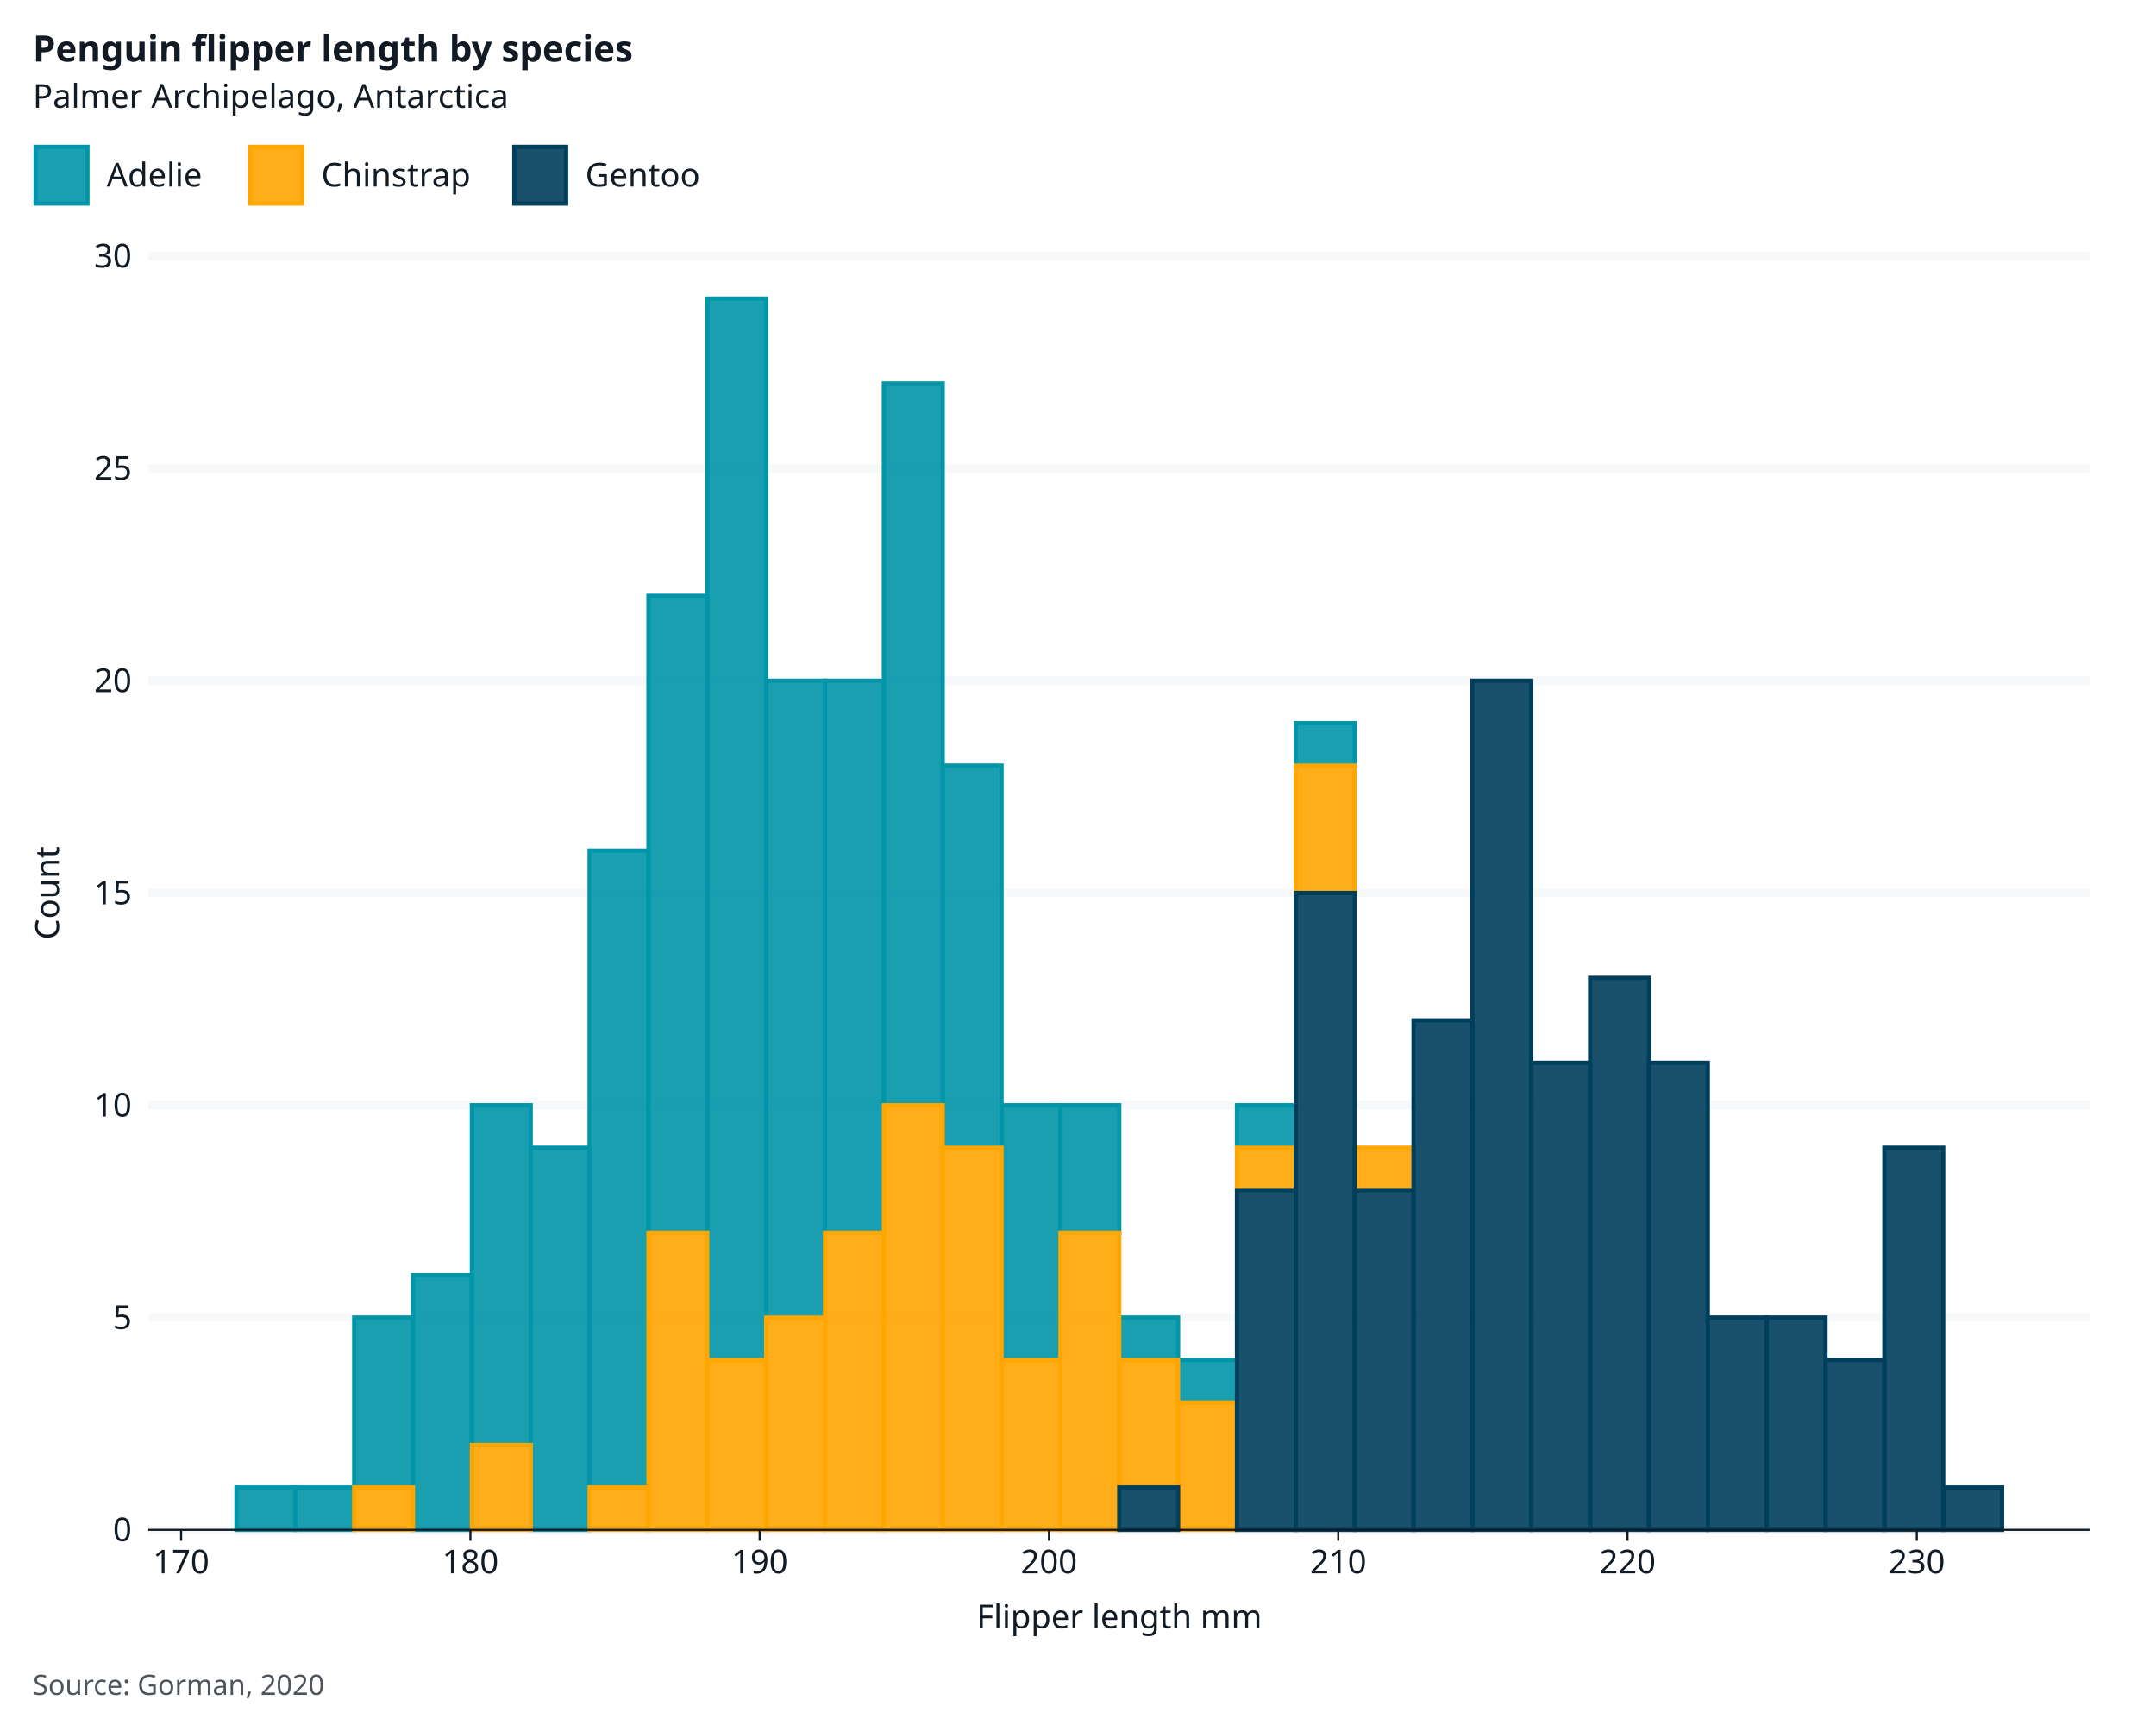
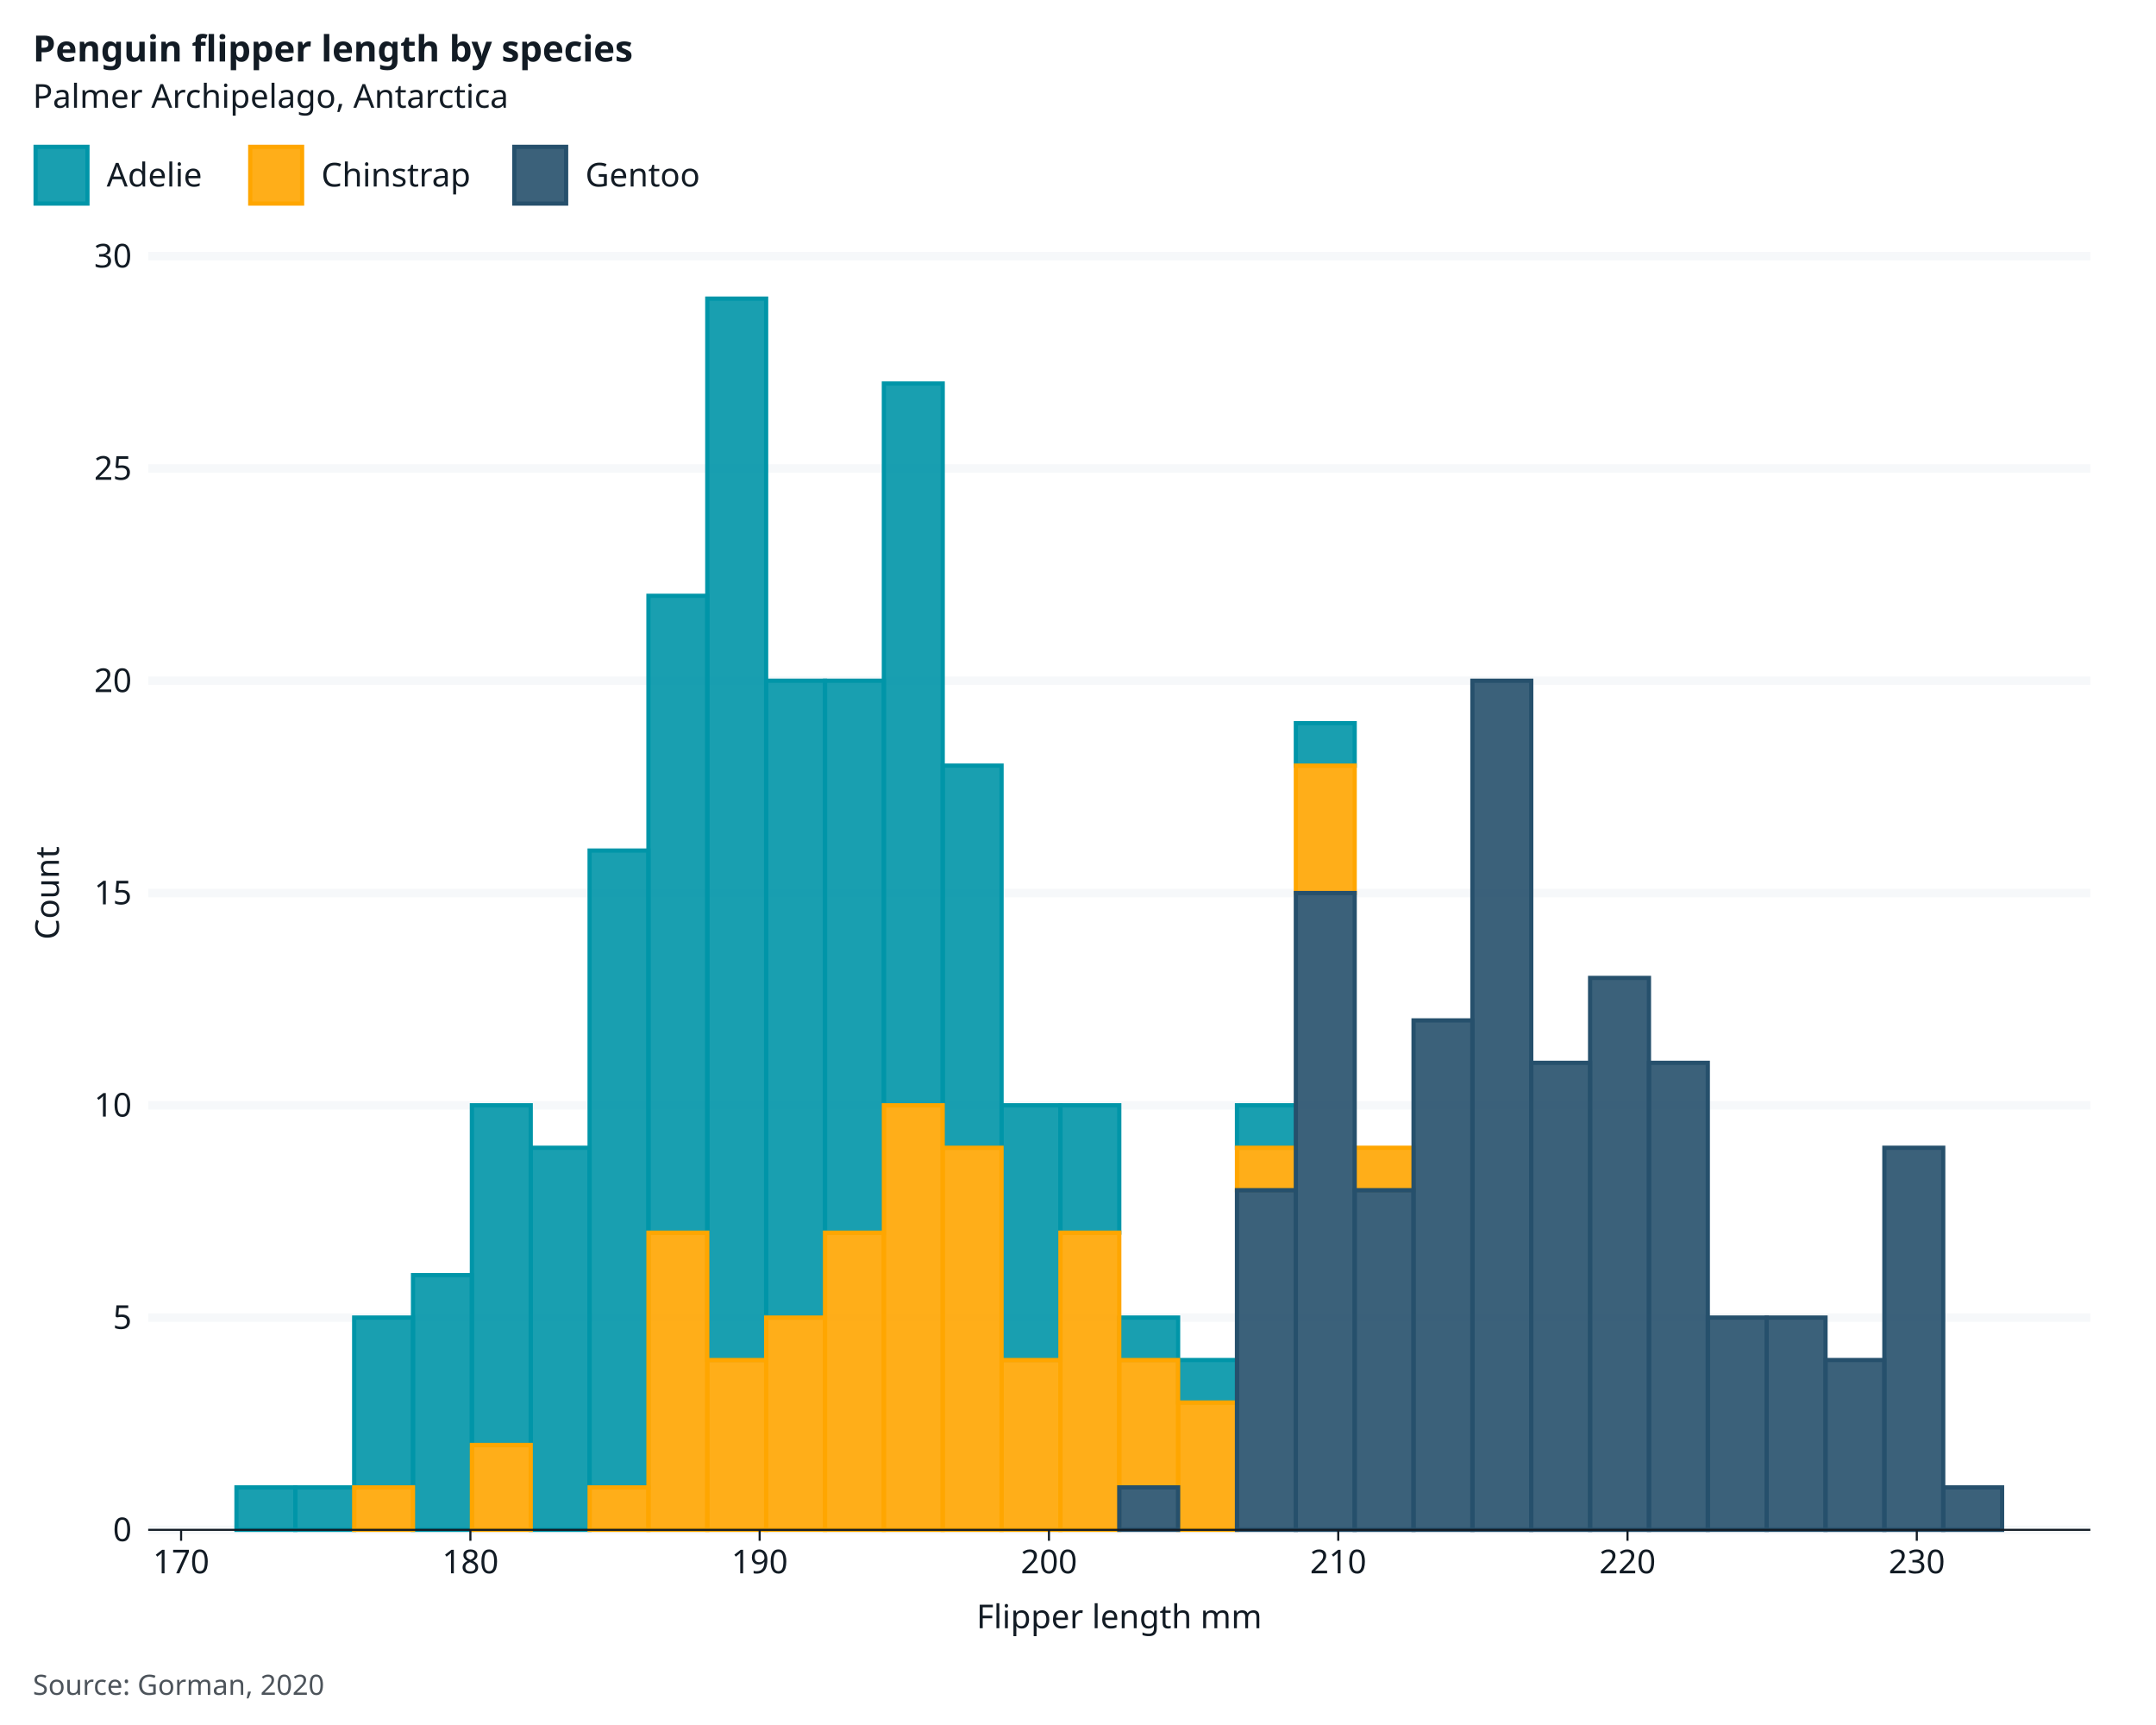
<svg xmlns="http://www.w3.org/2000/svg" class="svglite" data-engine-version="2.0" width="720.00pt" height="576.00pt" viewBox="0 0 720.00 576.00">
  <defs>
    <style type="text/css">
    .svglite line, .svglite polyline, .svglite polygon, .svglite path, .svglite rect, .svglite circle {
      fill: none;
      stroke: #000000;
      stroke-linecap: round;
      stroke-linejoin: round;
      stroke-miterlimit: 10.00;
    }
  </style>
  </defs>
  <rect width="100%" height="100%" style="stroke: none; fill: #FFFFFF;" />
  <defs>
    <clipPath id="cpMC4wMHw3MjAuMDB8MC4wMHw1NzYuMDA=">
      <rect x="0.00" y="0.00" width="720.00" height="576.00" />
    </clipPath>
  </defs>
  <g clip-path="url(#cpMC4wMHw3MjAuMDB8MC4wMHw1NzYuMDA=)">
    <rect x="0" y="0.00" width="720.00" height="576.00" style="stroke-width: 1.07; stroke: #FFFFFF; fill: #FFFFFF;" />
    <rect x="49.49" y="85.53" width="648.59" height="425.31" style="stroke-width: 1.07; stroke: #FFFFFF; fill: #FFFFFF;" />
    <polyline points="49.49,510.84 698.08,510.84 " style="stroke-width: 2.84; stroke: #F6F8FA; stroke-linecap: butt;" />
    <polyline points="49.49,439.95 698.08,439.95 " style="stroke-width: 2.84; stroke: #F6F8FA; stroke-linecap: butt;" />
    <polyline points="49.49,369.07 698.08,369.07 " style="stroke-width: 2.84; stroke: #F6F8FA; stroke-linecap: butt;" />
    <polyline points="49.49,298.19 698.08,298.19 " style="stroke-width: 2.84; stroke: #F6F8FA; stroke-linecap: butt;" />
    <polyline points="49.49,227.30 698.08,227.30 " style="stroke-width: 2.84; stroke: #F6F8FA; stroke-linecap: butt;" />
    <polyline points="49.49,156.42 698.08,156.42 " style="stroke-width: 2.84; stroke: #F6F8FA; stroke-linecap: butt;" />
    <polyline points="49.49,85.53 698.08,85.53 " style="stroke-width: 2.84; stroke: #F6F8FA; stroke-linecap: butt;" />
    <rect x="78.97" y="496.66" width="19.65" height="14.18" style="stroke-width: 1.41; stroke: #0095A8; stroke-linecap: butt; stroke-linejoin: miter; fill: #0095A8; fill-opacity: 0.90;" />
    <rect x="98.62" y="496.66" width="19.65" height="14.18" style="stroke-width: 1.41; stroke: #0095A8; stroke-linecap: butt; stroke-linejoin: miter; fill: #0095A8; fill-opacity: 0.90;" />
    <rect x="118.28" y="439.95" width="19.65" height="56.71" style="stroke-width: 1.41; stroke: #0095A8; stroke-linecap: butt; stroke-linejoin: miter; fill: #0095A8; fill-opacity: 0.90;" />
    <rect x="137.93" y="425.78" width="19.65" height="85.06" style="stroke-width: 1.41; stroke: #0095A8; stroke-linecap: butt; stroke-linejoin: miter; fill: #0095A8; fill-opacity: 0.90;" />
    <rect x="157.59" y="369.07" width="19.65" height="113.42" style="stroke-width: 1.41; stroke: #0095A8; stroke-linecap: butt; stroke-linejoin: miter; fill: #0095A8; fill-opacity: 0.90;" />
    <rect x="177.24" y="383.25" width="19.65" height="127.59" style="stroke-width: 1.41; stroke: #0095A8; stroke-linecap: butt; stroke-linejoin: miter; fill: #0095A8; fill-opacity: 0.90;" />
    <rect x="196.90" y="284.01" width="19.65" height="212.65" style="stroke-width: 1.41; stroke: #0095A8; stroke-linecap: butt; stroke-linejoin: miter; fill: #0095A8; fill-opacity: 0.90;" />
    <rect x="216.55" y="198.95" width="19.65" height="212.65" style="stroke-width: 1.41; stroke: #0095A8; stroke-linecap: butt; stroke-linejoin: miter; fill: #0095A8; fill-opacity: 0.90;" />
    <rect x="236.20" y="99.71" width="19.65" height="354.42" style="stroke-width: 1.41; stroke: #0095A8; stroke-linecap: butt; stroke-linejoin: miter; fill: #0095A8; fill-opacity: 0.90;" />
    <rect x="255.86" y="227.30" width="19.65" height="212.65" style="stroke-width: 1.41; stroke: #0095A8; stroke-linecap: butt; stroke-linejoin: miter; fill: #0095A8; fill-opacity: 0.90;" />
    <rect x="275.51" y="227.30" width="19.65" height="184.30" style="stroke-width: 1.41; stroke: #0095A8; stroke-linecap: butt; stroke-linejoin: miter; fill: #0095A8; fill-opacity: 0.90;" />
    <rect x="295.17" y="128.06" width="19.65" height="241.01" style="stroke-width: 1.41; stroke: #0095A8; stroke-linecap: butt; stroke-linejoin: miter; fill: #0095A8; fill-opacity: 0.90;" />
    <rect x="314.82" y="255.65" width="19.65" height="127.59" style="stroke-width: 1.41; stroke: #0095A8; stroke-linecap: butt; stroke-linejoin: miter; fill: #0095A8; fill-opacity: 0.90;" />
    <rect x="334.48" y="369.07" width="19.65" height="85.06" style="stroke-width: 1.41; stroke: #0095A8; stroke-linecap: butt; stroke-linejoin: miter; fill: #0095A8; fill-opacity: 0.90;" />
    <rect x="354.13" y="369.07" width="19.65" height="42.53" style="stroke-width: 1.41; stroke: #0095A8; stroke-linecap: butt; stroke-linejoin: miter; fill: #0095A8; fill-opacity: 0.90;" />
    <rect x="373.78" y="439.95" width="19.65" height="14.18" style="stroke-width: 1.41; stroke: #0095A8; stroke-linecap: butt; stroke-linejoin: miter; fill: #0095A8; fill-opacity: 0.90;" />
    <rect x="393.44" y="454.13" width="19.65" height="14.18" style="stroke-width: 1.41; stroke: #0095A8; stroke-linecap: butt; stroke-linejoin: miter; fill: #0095A8; fill-opacity: 0.90;" />
    <rect x="413.09" y="369.07" width="19.65" height="14.18" style="stroke-width: 1.41; stroke: #0095A8; stroke-linecap: butt; stroke-linejoin: miter; fill: #0095A8; fill-opacity: 0.90;" />
    <rect x="432.75" y="241.48" width="19.65" height="14.18" style="stroke-width: 1.41; stroke: #0095A8; stroke-linecap: butt; stroke-linejoin: miter; fill: #0095A8; fill-opacity: 0.90;" />
    <rect x="452.40" y="383.25" width="19.65" height="0.00" style="stroke-width: 1.41; stroke: #0095A8; stroke-linecap: butt; stroke-linejoin: miter; fill: #0095A8; fill-opacity: 0.90;" />
    <rect x="472.06" y="340.72" width="19.65" height="0.00" style="stroke-width: 1.41; stroke: #0095A8; stroke-linecap: butt; stroke-linejoin: miter; fill: #0095A8; fill-opacity: 0.90;" />
    <rect x="491.71" y="227.30" width="19.65" height="0.00" style="stroke-width: 1.41; stroke: #0095A8; stroke-linecap: butt; stroke-linejoin: miter; fill: #0095A8; fill-opacity: 0.90;" />
    <rect x="511.37" y="354.89" width="19.65" height="0.00" style="stroke-width: 1.41; stroke: #0095A8; stroke-linecap: butt; stroke-linejoin: miter; fill: #0095A8; fill-opacity: 0.90;" />
    <rect x="531.02" y="326.54" width="19.65" height="0.00" style="stroke-width: 1.41; stroke: #0095A8; stroke-linecap: butt; stroke-linejoin: miter; fill: #0095A8; fill-opacity: 0.90;" />
    <rect x="550.67" y="354.89" width="19.65" height="0.00" style="stroke-width: 1.41; stroke: #0095A8; stroke-linecap: butt; stroke-linejoin: miter; fill: #0095A8; fill-opacity: 0.90;" />
    <rect x="570.33" y="439.95" width="19.65" height="0.00" style="stroke-width: 1.41; stroke: #0095A8; stroke-linecap: butt; stroke-linejoin: miter; fill: #0095A8; fill-opacity: 0.90;" />
    <rect x="589.98" y="439.95" width="19.65" height="0.00" style="stroke-width: 1.41; stroke: #0095A8; stroke-linecap: butt; stroke-linejoin: miter; fill: #0095A8; fill-opacity: 0.90;" />
    <rect x="609.64" y="454.13" width="19.65" height="0.00" style="stroke-width: 1.41; stroke: #0095A8; stroke-linecap: butt; stroke-linejoin: miter; fill: #0095A8; fill-opacity: 0.90;" />
    <rect x="629.29" y="383.25" width="19.65" height="0.00" style="stroke-width: 1.41; stroke: #0095A8; stroke-linecap: butt; stroke-linejoin: miter; fill: #0095A8; fill-opacity: 0.90;" />
    <rect x="648.95" y="496.66" width="19.65" height="0.00" style="stroke-width: 1.41; stroke: #0095A8; stroke-linecap: butt; stroke-linejoin: miter; fill: #0095A8; fill-opacity: 0.90;" />
    <rect x="78.97" y="510.84" width="19.65" height="0.00" style="stroke-width: 1.41; stroke: #FFA600; stroke-linecap: butt; stroke-linejoin: miter; fill: #FFA600; fill-opacity: 0.90;" />
    <rect x="98.62" y="510.84" width="19.65" height="0.00" style="stroke-width: 1.41; stroke: #FFA600; stroke-linecap: butt; stroke-linejoin: miter; fill: #FFA600; fill-opacity: 0.90;" />
    <rect x="118.28" y="496.66" width="19.65" height="14.18" style="stroke-width: 1.41; stroke: #FFA600; stroke-linecap: butt; stroke-linejoin: miter; fill: #FFA600; fill-opacity: 0.90;" />
    <rect x="137.93" y="510.84" width="19.65" height="0.00" style="stroke-width: 1.41; stroke: #FFA600; stroke-linecap: butt; stroke-linejoin: miter; fill: #FFA600; fill-opacity: 0.90;" />
    <rect x="157.59" y="482.49" width="19.65" height="28.35" style="stroke-width: 1.41; stroke: #FFA600; stroke-linecap: butt; stroke-linejoin: miter; fill: #FFA600; fill-opacity: 0.90;" />
    <rect x="177.24" y="510.84" width="19.65" height="0.00" style="stroke-width: 1.41; stroke: #FFA600; stroke-linecap: butt; stroke-linejoin: miter; fill: #FFA600; fill-opacity: 0.90;" />
    <rect x="196.90" y="496.66" width="19.65" height="14.18" style="stroke-width: 1.41; stroke: #FFA600; stroke-linecap: butt; stroke-linejoin: miter; fill: #FFA600; fill-opacity: 0.90;" />
    <rect x="216.55" y="411.60" width="19.65" height="99.24" style="stroke-width: 1.41; stroke: #FFA600; stroke-linecap: butt; stroke-linejoin: miter; fill: #FFA600; fill-opacity: 0.90;" />
    <rect x="236.20" y="454.13" width="19.65" height="56.71" style="stroke-width: 1.41; stroke: #FFA600; stroke-linecap: butt; stroke-linejoin: miter; fill: #FFA600; fill-opacity: 0.90;" />
    <rect x="255.86" y="439.95" width="19.65" height="70.88" style="stroke-width: 1.41; stroke: #FFA600; stroke-linecap: butt; stroke-linejoin: miter; fill: #FFA600; fill-opacity: 0.90;" />
    <rect x="275.51" y="411.60" width="19.65" height="99.24" style="stroke-width: 1.41; stroke: #FFA600; stroke-linecap: butt; stroke-linejoin: miter; fill: #FFA600; fill-opacity: 0.90;" />
    <rect x="295.17" y="369.07" width="19.65" height="141.77" style="stroke-width: 1.41; stroke: #FFA600; stroke-linecap: butt; stroke-linejoin: miter; fill: #FFA600; fill-opacity: 0.90;" />
    <rect x="314.82" y="383.25" width="19.65" height="127.59" style="stroke-width: 1.41; stroke: #FFA600; stroke-linecap: butt; stroke-linejoin: miter; fill: #FFA600; fill-opacity: 0.90;" />
    <rect x="334.48" y="454.13" width="19.65" height="56.71" style="stroke-width: 1.41; stroke: #FFA600; stroke-linecap: butt; stroke-linejoin: miter; fill: #FFA600; fill-opacity: 0.90;" />
    <rect x="354.13" y="411.60" width="19.65" height="99.24" style="stroke-width: 1.41; stroke: #FFA600; stroke-linecap: butt; stroke-linejoin: miter; fill: #FFA600; fill-opacity: 0.90;" />
    <rect x="373.78" y="454.13" width="19.65" height="42.53" style="stroke-width: 1.41; stroke: #FFA600; stroke-linecap: butt; stroke-linejoin: miter; fill: #FFA600; fill-opacity: 0.90;" />
    <rect x="393.44" y="468.31" width="19.65" height="42.53" style="stroke-width: 1.41; stroke: #FFA600; stroke-linecap: butt; stroke-linejoin: miter; fill: #FFA600; fill-opacity: 0.90;" />
    <rect x="413.09" y="383.25" width="19.65" height="14.18" style="stroke-width: 1.41; stroke: #FFA600; stroke-linecap: butt; stroke-linejoin: miter; fill: #FFA600; fill-opacity: 0.90;" />
    <rect x="432.75" y="255.65" width="19.65" height="42.53" style="stroke-width: 1.41; stroke: #FFA600; stroke-linecap: butt; stroke-linejoin: miter; fill: #FFA600; fill-opacity: 0.90;" />
    <rect x="452.40" y="383.25" width="19.65" height="14.18" style="stroke-width: 1.41; stroke: #FFA600; stroke-linecap: butt; stroke-linejoin: miter; fill: #FFA600; fill-opacity: 0.90;" />
    <rect x="472.06" y="340.72" width="19.65" height="0.00" style="stroke-width: 1.41; stroke: #FFA600; stroke-linecap: butt; stroke-linejoin: miter; fill: #FFA600; fill-opacity: 0.90;" />
    <rect x="491.71" y="227.30" width="19.65" height="0.00" style="stroke-width: 1.41; stroke: #FFA600; stroke-linecap: butt; stroke-linejoin: miter; fill: #FFA600; fill-opacity: 0.90;" />
    <rect x="511.37" y="354.89" width="19.65" height="0.00" style="stroke-width: 1.41; stroke: #FFA600; stroke-linecap: butt; stroke-linejoin: miter; fill: #FFA600; fill-opacity: 0.90;" />
    <rect x="531.02" y="326.54" width="19.65" height="0.00" style="stroke-width: 1.41; stroke: #FFA600; stroke-linecap: butt; stroke-linejoin: miter; fill: #FFA600; fill-opacity: 0.90;" />
    <rect x="550.67" y="354.89" width="19.65" height="0.00" style="stroke-width: 1.41; stroke: #FFA600; stroke-linecap: butt; stroke-linejoin: miter; fill: #FFA600; fill-opacity: 0.90;" />
    <rect x="570.33" y="439.95" width="19.65" height="0.00" style="stroke-width: 1.41; stroke: #FFA600; stroke-linecap: butt; stroke-linejoin: miter; fill: #FFA600; fill-opacity: 0.90;" />
    <rect x="589.98" y="439.95" width="19.65" height="0.00" style="stroke-width: 1.41; stroke: #FFA600; stroke-linecap: butt; stroke-linejoin: miter; fill: #FFA600; fill-opacity: 0.90;" />
    <rect x="609.64" y="454.13" width="19.65" height="0.00" style="stroke-width: 1.41; stroke: #FFA600; stroke-linecap: butt; stroke-linejoin: miter; fill: #FFA600; fill-opacity: 0.90;" />
    <rect x="629.29" y="383.25" width="19.65" height="0.00" style="stroke-width: 1.41; stroke: #FFA600; stroke-linecap: butt; stroke-linejoin: miter; fill: #FFA600; fill-opacity: 0.90;" />
    <rect x="648.95" y="496.66" width="19.65" height="0.00" style="stroke-width: 1.41; stroke: #FFA600; stroke-linecap: butt; stroke-linejoin: miter; fill: #FFA600; fill-opacity: 0.90;" />
-     <rect x="78.97" y="510.84" width="19.65" height="0.00" style="stroke-width: 1.41; stroke: #003F5C; stroke-linecap: butt; stroke-linejoin: miter; fill: #003F5C; fill-opacity: 0.90;" />
-     <rect x="98.62" y="510.84" width="19.65" height="0.00" style="stroke-width: 1.41; stroke: #003F5C; stroke-linecap: butt; stroke-linejoin: miter; fill: #003F5C; fill-opacity: 0.90;" />
-     <rect x="118.28" y="510.84" width="19.65" height="0.00" style="stroke-width: 1.41; stroke: #003F5C; stroke-linecap: butt; stroke-linejoin: miter; fill: #003F5C; fill-opacity: 0.90;" />
-     <rect x="137.93" y="510.84" width="19.65" height="0.00" style="stroke-width: 1.41; stroke: #003F5C; stroke-linecap: butt; stroke-linejoin: miter; fill: #003F5C; fill-opacity: 0.90;" />
-     <rect x="157.59" y="510.84" width="19.65" height="0.00" style="stroke-width: 1.41; stroke: #003F5C; stroke-linecap: butt; stroke-linejoin: miter; fill: #003F5C; fill-opacity: 0.90;" />
-     <rect x="177.24" y="510.84" width="19.65" height="0.00" style="stroke-width: 1.41; stroke: #003F5C; stroke-linecap: butt; stroke-linejoin: miter; fill: #003F5C; fill-opacity: 0.90;" />
-     <rect x="196.90" y="510.84" width="19.65" height="0.00" style="stroke-width: 1.41; stroke: #003F5C; stroke-linecap: butt; stroke-linejoin: miter; fill: #003F5C; fill-opacity: 0.90;" />
-     <rect x="216.55" y="510.84" width="19.65" height="0.00" style="stroke-width: 1.41; stroke: #003F5C; stroke-linecap: butt; stroke-linejoin: miter; fill: #003F5C; fill-opacity: 0.90;" />
-     <rect x="236.20" y="510.84" width="19.65" height="0.00" style="stroke-width: 1.41; stroke: #003F5C; stroke-linecap: butt; stroke-linejoin: miter; fill: #003F5C; fill-opacity: 0.90;" />
-     <rect x="255.86" y="510.84" width="19.65" height="0.00" style="stroke-width: 1.41; stroke: #003F5C; stroke-linecap: butt; stroke-linejoin: miter; fill: #003F5C; fill-opacity: 0.90;" />
-     <rect x="275.51" y="510.84" width="19.65" height="0.00" style="stroke-width: 1.41; stroke: #003F5C; stroke-linecap: butt; stroke-linejoin: miter; fill: #003F5C; fill-opacity: 0.90;" />
-     <rect x="295.17" y="510.84" width="19.65" height="0.00" style="stroke-width: 1.41; stroke: #003F5C; stroke-linecap: butt; stroke-linejoin: miter; fill: #003F5C; fill-opacity: 0.90;" />
-     <rect x="314.82" y="510.84" width="19.65" height="0.00" style="stroke-width: 1.41; stroke: #003F5C; stroke-linecap: butt; stroke-linejoin: miter; fill: #003F5C; fill-opacity: 0.90;" />
-     <rect x="334.48" y="510.84" width="19.65" height="0.00" style="stroke-width: 1.41; stroke: #003F5C; stroke-linecap: butt; stroke-linejoin: miter; fill: #003F5C; fill-opacity: 0.90;" />
-     <rect x="354.13" y="510.84" width="19.65" height="0.00" style="stroke-width: 1.41; stroke: #003F5C; stroke-linecap: butt; stroke-linejoin: miter; fill: #003F5C; fill-opacity: 0.90;" />
-     <rect x="373.78" y="496.66" width="19.65" height="14.18" style="stroke-width: 1.41; stroke: #003F5C; stroke-linecap: butt; stroke-linejoin: miter; fill: #003F5C; fill-opacity: 0.90;" />
-     <rect x="393.44" y="510.84" width="19.65" height="0.00" style="stroke-width: 1.41; stroke: #003F5C; stroke-linecap: butt; stroke-linejoin: miter; fill: #003F5C; fill-opacity: 0.90;" />
-     <rect x="413.09" y="397.42" width="19.65" height="113.42" style="stroke-width: 1.41; stroke: #003F5C; stroke-linecap: butt; stroke-linejoin: miter; fill: #003F5C; fill-opacity: 0.90;" />
-     <rect x="432.75" y="298.19" width="19.65" height="212.65" style="stroke-width: 1.41; stroke: #003F5C; stroke-linecap: butt; stroke-linejoin: miter; fill: #003F5C; fill-opacity: 0.90;" />
-     <rect x="452.40" y="397.42" width="19.65" height="113.42" style="stroke-width: 1.41; stroke: #003F5C; stroke-linecap: butt; stroke-linejoin: miter; fill: #003F5C; fill-opacity: 0.90;" />
-     <rect x="472.06" y="340.72" width="19.65" height="170.12" style="stroke-width: 1.41; stroke: #003F5C; stroke-linecap: butt; stroke-linejoin: miter; fill: #003F5C; fill-opacity: 0.90;" />
-     <rect x="491.71" y="227.30" width="19.65" height="283.54" style="stroke-width: 1.41; stroke: #003F5C; stroke-linecap: butt; stroke-linejoin: miter; fill: #003F5C; fill-opacity: 0.90;" />
-     <rect x="511.37" y="354.89" width="19.65" height="155.95" style="stroke-width: 1.41; stroke: #003F5C; stroke-linecap: butt; stroke-linejoin: miter; fill: #003F5C; fill-opacity: 0.90;" />
-     <rect x="531.02" y="326.54" width="19.65" height="184.30" style="stroke-width: 1.41; stroke: #003F5C; stroke-linecap: butt; stroke-linejoin: miter; fill: #003F5C; fill-opacity: 0.90;" />
-     <rect x="550.67" y="354.89" width="19.65" height="155.95" style="stroke-width: 1.41; stroke: #003F5C; stroke-linecap: butt; stroke-linejoin: miter; fill: #003F5C; fill-opacity: 0.90;" />
-     <rect x="570.33" y="439.95" width="19.65" height="70.88" style="stroke-width: 1.41; stroke: #003F5C; stroke-linecap: butt; stroke-linejoin: miter; fill: #003F5C; fill-opacity: 0.90;" />
-     <rect x="589.98" y="439.95" width="19.65" height="70.88" style="stroke-width: 1.41; stroke: #003F5C; stroke-linecap: butt; stroke-linejoin: miter; fill: #003F5C; fill-opacity: 0.90;" />
-     <rect x="609.64" y="454.13" width="19.65" height="56.71" style="stroke-width: 1.41; stroke: #003F5C; stroke-linecap: butt; stroke-linejoin: miter; fill: #003F5C; fill-opacity: 0.90;" />
-     <rect x="629.29" y="383.25" width="19.65" height="127.59" style="stroke-width: 1.41; stroke: #003F5C; stroke-linecap: butt; stroke-linejoin: miter; fill: #003F5C; fill-opacity: 0.90;" />
-     <rect x="648.95" y="496.66" width="19.65" height="14.18" style="stroke-width: 1.41; stroke: #003F5C; stroke-linecap: butt; stroke-linejoin: miter; fill: #003F5C; fill-opacity: 0.90;" />
+     <rect x="78.97" y="510.84" width="19.65" height="0.00" style="stroke-width: 1.41; stroke: #26506C; stroke-linecap: butt; stroke-linejoin: miter; fill: #26506C; fill-opacity: 0.90;" />
+     <rect x="98.62" y="510.84" width="19.65" height="0.00" style="stroke-width: 1.41; stroke: #26506C; stroke-linecap: butt; stroke-linejoin: miter; fill: #26506C; fill-opacity: 0.90;" />
+     <rect x="118.28" y="510.84" width="19.65" height="0.00" style="stroke-width: 1.41; stroke: #26506C; stroke-linecap: butt; stroke-linejoin: miter; fill: #26506C; fill-opacity: 0.90;" />
+     <rect x="137.93" y="510.84" width="19.65" height="0.00" style="stroke-width: 1.41; stroke: #26506C; stroke-linecap: butt; stroke-linejoin: miter; fill: #26506C; fill-opacity: 0.90;" />
+     <rect x="157.59" y="510.84" width="19.65" height="0.00" style="stroke-width: 1.41; stroke: #26506C; stroke-linecap: butt; stroke-linejoin: miter; fill: #26506C; fill-opacity: 0.90;" />
+     <rect x="177.24" y="510.84" width="19.65" height="0.00" style="stroke-width: 1.41; stroke: #26506C; stroke-linecap: butt; stroke-linejoin: miter; fill: #26506C; fill-opacity: 0.90;" />
+     <rect x="196.90" y="510.84" width="19.65" height="0.00" style="stroke-width: 1.41; stroke: #26506C; stroke-linecap: butt; stroke-linejoin: miter; fill: #26506C; fill-opacity: 0.90;" />
+     <rect x="216.55" y="510.84" width="19.65" height="0.00" style="stroke-width: 1.41; stroke: #26506C; stroke-linecap: butt; stroke-linejoin: miter; fill: #26506C; fill-opacity: 0.90;" />
+     <rect x="236.20" y="510.84" width="19.65" height="0.00" style="stroke-width: 1.41; stroke: #26506C; stroke-linecap: butt; stroke-linejoin: miter; fill: #26506C; fill-opacity: 0.90;" />
+     <rect x="255.86" y="510.84" width="19.65" height="0.00" style="stroke-width: 1.41; stroke: #26506C; stroke-linecap: butt; stroke-linejoin: miter; fill: #26506C; fill-opacity: 0.90;" />
+     <rect x="275.51" y="510.84" width="19.65" height="0.00" style="stroke-width: 1.41; stroke: #26506C; stroke-linecap: butt; stroke-linejoin: miter; fill: #26506C; fill-opacity: 0.90;" />
+     <rect x="295.17" y="510.84" width="19.65" height="0.00" style="stroke-width: 1.41; stroke: #26506C; stroke-linecap: butt; stroke-linejoin: miter; fill: #26506C; fill-opacity: 0.90;" />
+     <rect x="314.82" y="510.84" width="19.65" height="0.00" style="stroke-width: 1.41; stroke: #26506C; stroke-linecap: butt; stroke-linejoin: miter; fill: #26506C; fill-opacity: 0.90;" />
+     <rect x="334.48" y="510.84" width="19.65" height="0.00" style="stroke-width: 1.41; stroke: #26506C; stroke-linecap: butt; stroke-linejoin: miter; fill: #26506C; fill-opacity: 0.90;" />
+     <rect x="354.13" y="510.84" width="19.65" height="0.00" style="stroke-width: 1.41; stroke: #26506C; stroke-linecap: butt; stroke-linejoin: miter; fill: #26506C; fill-opacity: 0.90;" />
+     <rect x="373.78" y="496.66" width="19.65" height="14.18" style="stroke-width: 1.41; stroke: #26506C; stroke-linecap: butt; stroke-linejoin: miter; fill: #26506C; fill-opacity: 0.90;" />
+     <rect x="393.44" y="510.84" width="19.65" height="0.00" style="stroke-width: 1.41; stroke: #26506C; stroke-linecap: butt; stroke-linejoin: miter; fill: #26506C; fill-opacity: 0.90;" />
+     <rect x="413.09" y="397.42" width="19.65" height="113.42" style="stroke-width: 1.41; stroke: #26506C; stroke-linecap: butt; stroke-linejoin: miter; fill: #26506C; fill-opacity: 0.90;" />
+     <rect x="432.75" y="298.19" width="19.65" height="212.65" style="stroke-width: 1.41; stroke: #26506C; stroke-linecap: butt; stroke-linejoin: miter; fill: #26506C; fill-opacity: 0.90;" />
+     <rect x="452.40" y="397.42" width="19.65" height="113.42" style="stroke-width: 1.41; stroke: #26506C; stroke-linecap: butt; stroke-linejoin: miter; fill: #26506C; fill-opacity: 0.90;" />
+     <rect x="472.06" y="340.72" width="19.65" height="170.12" style="stroke-width: 1.41; stroke: #26506C; stroke-linecap: butt; stroke-linejoin: miter; fill: #26506C; fill-opacity: 0.90;" />
+     <rect x="491.71" y="227.30" width="19.65" height="283.54" style="stroke-width: 1.41; stroke: #26506C; stroke-linecap: butt; stroke-linejoin: miter; fill: #26506C; fill-opacity: 0.90;" />
+     <rect x="511.37" y="354.89" width="19.65" height="155.95" style="stroke-width: 1.41; stroke: #26506C; stroke-linecap: butt; stroke-linejoin: miter; fill: #26506C; fill-opacity: 0.90;" />
+     <rect x="531.02" y="326.54" width="19.65" height="184.30" style="stroke-width: 1.41; stroke: #26506C; stroke-linecap: butt; stroke-linejoin: miter; fill: #26506C; fill-opacity: 0.90;" />
+     <rect x="550.67" y="354.89" width="19.65" height="155.95" style="stroke-width: 1.41; stroke: #26506C; stroke-linecap: butt; stroke-linejoin: miter; fill: #26506C; fill-opacity: 0.90;" />
+     <rect x="570.33" y="439.95" width="19.65" height="70.88" style="stroke-width: 1.41; stroke: #26506C; stroke-linecap: butt; stroke-linejoin: miter; fill: #26506C; fill-opacity: 0.90;" />
+     <rect x="589.98" y="439.95" width="19.65" height="70.88" style="stroke-width: 1.41; stroke: #26506C; stroke-linecap: butt; stroke-linejoin: miter; fill: #26506C; fill-opacity: 0.90;" />
+     <rect x="609.64" y="454.13" width="19.65" height="56.71" style="stroke-width: 1.41; stroke: #26506C; stroke-linecap: butt; stroke-linejoin: miter; fill: #26506C; fill-opacity: 0.90;" />
+     <rect x="629.29" y="383.25" width="19.65" height="127.59" style="stroke-width: 1.41; stroke: #26506C; stroke-linecap: butt; stroke-linejoin: miter; fill: #26506C; fill-opacity: 0.90;" />
+     <rect x="648.95" y="496.66" width="19.65" height="14.18" style="stroke-width: 1.41; stroke: #26506C; stroke-linecap: butt; stroke-linejoin: miter; fill: #26506C; fill-opacity: 0.90;" />
    <text x="44.01" y="514.62" text-anchor="end" style="font-size: 11.00px; fill: #121B24; font-family: sans;" textLength="6.12px" lengthAdjust="spacingAndGlyphs">0</text>
    <text x="44.01" y="443.74" text-anchor="end" style="font-size: 11.00px; fill: #121B24; font-family: sans;" textLength="6.12px" lengthAdjust="spacingAndGlyphs">5</text>
    <text x="44.01" y="372.85" text-anchor="end" style="font-size: 11.00px; fill: #121B24; font-family: sans;" textLength="12.24px" lengthAdjust="spacingAndGlyphs">10</text>
    <text x="44.01" y="301.97" text-anchor="end" style="font-size: 11.00px; fill: #121B24; font-family: sans;" textLength="12.24px" lengthAdjust="spacingAndGlyphs">15</text>
    <text x="44.01" y="231.09" text-anchor="end" style="font-size: 11.00px; fill: #121B24; font-family: sans;" textLength="12.24px" lengthAdjust="spacingAndGlyphs">20</text>
    <text x="44.01" y="160.20" text-anchor="end" style="font-size: 11.00px; fill: #121B24; font-family: sans;" textLength="12.24px" lengthAdjust="spacingAndGlyphs">25</text>
    <text x="44.01" y="89.32" text-anchor="end" style="font-size: 11.00px; fill: #121B24; font-family: sans;" textLength="12.24px" lengthAdjust="spacingAndGlyphs">30</text>
    <polyline points="49.49,510.84 698.08,510.84 " style="stroke-width: 0.70; stroke: #121B24; stroke-linecap: butt;" />
    <polyline points="60.48,514.49 60.48,510.84 " style="stroke-width: 0.70; stroke: #121B24; stroke-linecap: butt;" />
    <polyline points="157.09,514.49 157.09,510.84 " style="stroke-width: 0.70; stroke: #121B24; stroke-linecap: butt;" />
    <polyline points="253.69,514.49 253.69,510.84 " style="stroke-width: 0.70; stroke: #121B24; stroke-linecap: butt;" />
    <polyline points="350.30,514.49 350.30,510.84 " style="stroke-width: 0.70; stroke: #121B24; stroke-linecap: butt;" />
    <polyline points="446.91,514.49 446.91,510.84 " style="stroke-width: 0.70; stroke: #121B24; stroke-linecap: butt;" />
    <polyline points="543.51,514.49 543.51,510.84 " style="stroke-width: 0.70; stroke: #121B24; stroke-linecap: butt;" />
    <polyline points="640.12,514.49 640.12,510.84 " style="stroke-width: 0.70; stroke: #121B24; stroke-linecap: butt;" />
    <text x="60.48" y="525.35" text-anchor="middle" style="font-size: 11.00px; fill: #121B24; font-family: sans;" textLength="18.35px" lengthAdjust="spacingAndGlyphs">170</text>
    <text x="157.09" y="525.35" text-anchor="middle" style="font-size: 11.00px; fill: #121B24; font-family: sans;" textLength="18.35px" lengthAdjust="spacingAndGlyphs">180</text>
    <text x="253.69" y="525.35" text-anchor="middle" style="font-size: 11.00px; fill: #121B24; font-family: sans;" textLength="18.35px" lengthAdjust="spacingAndGlyphs">190</text>
    <text x="350.30" y="525.35" text-anchor="middle" style="font-size: 11.00px; fill: #121B24; font-family: sans;" textLength="18.35px" lengthAdjust="spacingAndGlyphs">200</text>
    <text x="446.91" y="525.35" text-anchor="middle" style="font-size: 11.00px; fill: #121B24; font-family: sans;" textLength="18.35px" lengthAdjust="spacingAndGlyphs">210</text>
    <text x="543.51" y="525.35" text-anchor="middle" style="font-size: 11.00px; fill: #121B24; font-family: sans;" textLength="18.35px" lengthAdjust="spacingAndGlyphs">220</text>
    <text x="640.12" y="525.35" text-anchor="middle" style="font-size: 11.00px; fill: #121B24; font-family: sans;" textLength="18.35px" lengthAdjust="spacingAndGlyphs">230</text>
    <text x="373.78" y="543.69" text-anchor="middle" style="font-size: 11.00px; fill: #121B24; font-family: sans;" textLength="88.04px" lengthAdjust="spacingAndGlyphs">Flipper length mm</text>
    <text transform="translate(19.67,298.19) rotate(-90)" text-anchor="middle" style="font-size: 11.00px; fill: #121B24; font-family: sans;" textLength="29.36px" lengthAdjust="spacingAndGlyphs">Count</text>
    <rect x="10.96" y="64.53" width="248.00" height="9.85" style="stroke-width: 1.07; stroke: #FFFFFF; fill: #FFFFFF;" />
    <rect x="10.96" y="48.09" width="19.18" height="20.81" style="stroke-width: 1.07; stroke: #FFFFFF; fill: #FFFFFF;" />
    <rect x="11.89" y="49.03" width="17.31" height="18.94" style="stroke-width: 1.41; stroke: #0095A8; stroke-linecap: butt; stroke-linejoin: miter; fill: #0095A8; fill-opacity: 0.90;" />
    <rect x="82.63" y="48.09" width="19.18" height="20.81" style="stroke-width: 1.07; stroke: #FFFFFF; fill: #FFFFFF;" />
    <rect x="83.57" y="49.03" width="17.31" height="18.94" style="stroke-width: 1.41; stroke: #FFA600; stroke-linecap: butt; stroke-linejoin: miter; fill: #FFA600; fill-opacity: 0.90;" />
    <rect x="170.81" y="48.09" width="19.18" height="20.81" style="stroke-width: 1.07; stroke: #FFFFFF; fill: #FFFFFF;" />
-     <rect x="171.75" y="49.03" width="17.31" height="18.94" style="stroke-width: 1.41; stroke: #003F5C; stroke-linecap: butt; stroke-linejoin: miter; fill: #003F5C; fill-opacity: 0.90;" />
+     <rect x="171.75" y="49.03" width="17.31" height="18.94" style="stroke-width: 1.41; stroke: #26506C; stroke-linecap: butt; stroke-linejoin: miter; fill: #26506C; fill-opacity: 0.90;" />
    <text x="35.62" y="62.28" style="font-size: 11.00px; fill: #121B24; font-family: sans;" textLength="30.58px" lengthAdjust="spacingAndGlyphs">Adelie</text>
    <text x="107.29" y="62.28" style="font-size: 11.00px; fill: #121B24; font-family: sans;" textLength="47.08px" lengthAdjust="spacingAndGlyphs">Chinstrap</text>
    <text x="195.47" y="62.28" style="font-size: 11.00px; fill: #121B24; font-family: sans;" textLength="36.09px" lengthAdjust="spacingAndGlyphs">Gentoo</text>
    <text x="10.96" y="35.99" style="font-size: 11.00px; fill: #121B24; font-family: sans;" textLength="151.03px" lengthAdjust="spacingAndGlyphs">Palmer Archipelago, Antarctica</text>
    <text x="10.96" y="20.54" style="font-size: 12.10px; font-weight: bold; fill: #121B24; font-family: sans;" textLength="177.60px" lengthAdjust="spacingAndGlyphs">Penguin flipper length by species</text>
    <text x="10.96" y="565.93" style="font-size: 9.35px; fill: #121B24; fill-opacity: 0.75; font-family: sans;" textLength="94.61px" lengthAdjust="spacingAndGlyphs">Source: Gorman, 2020</text>
  </g>
</svg>
